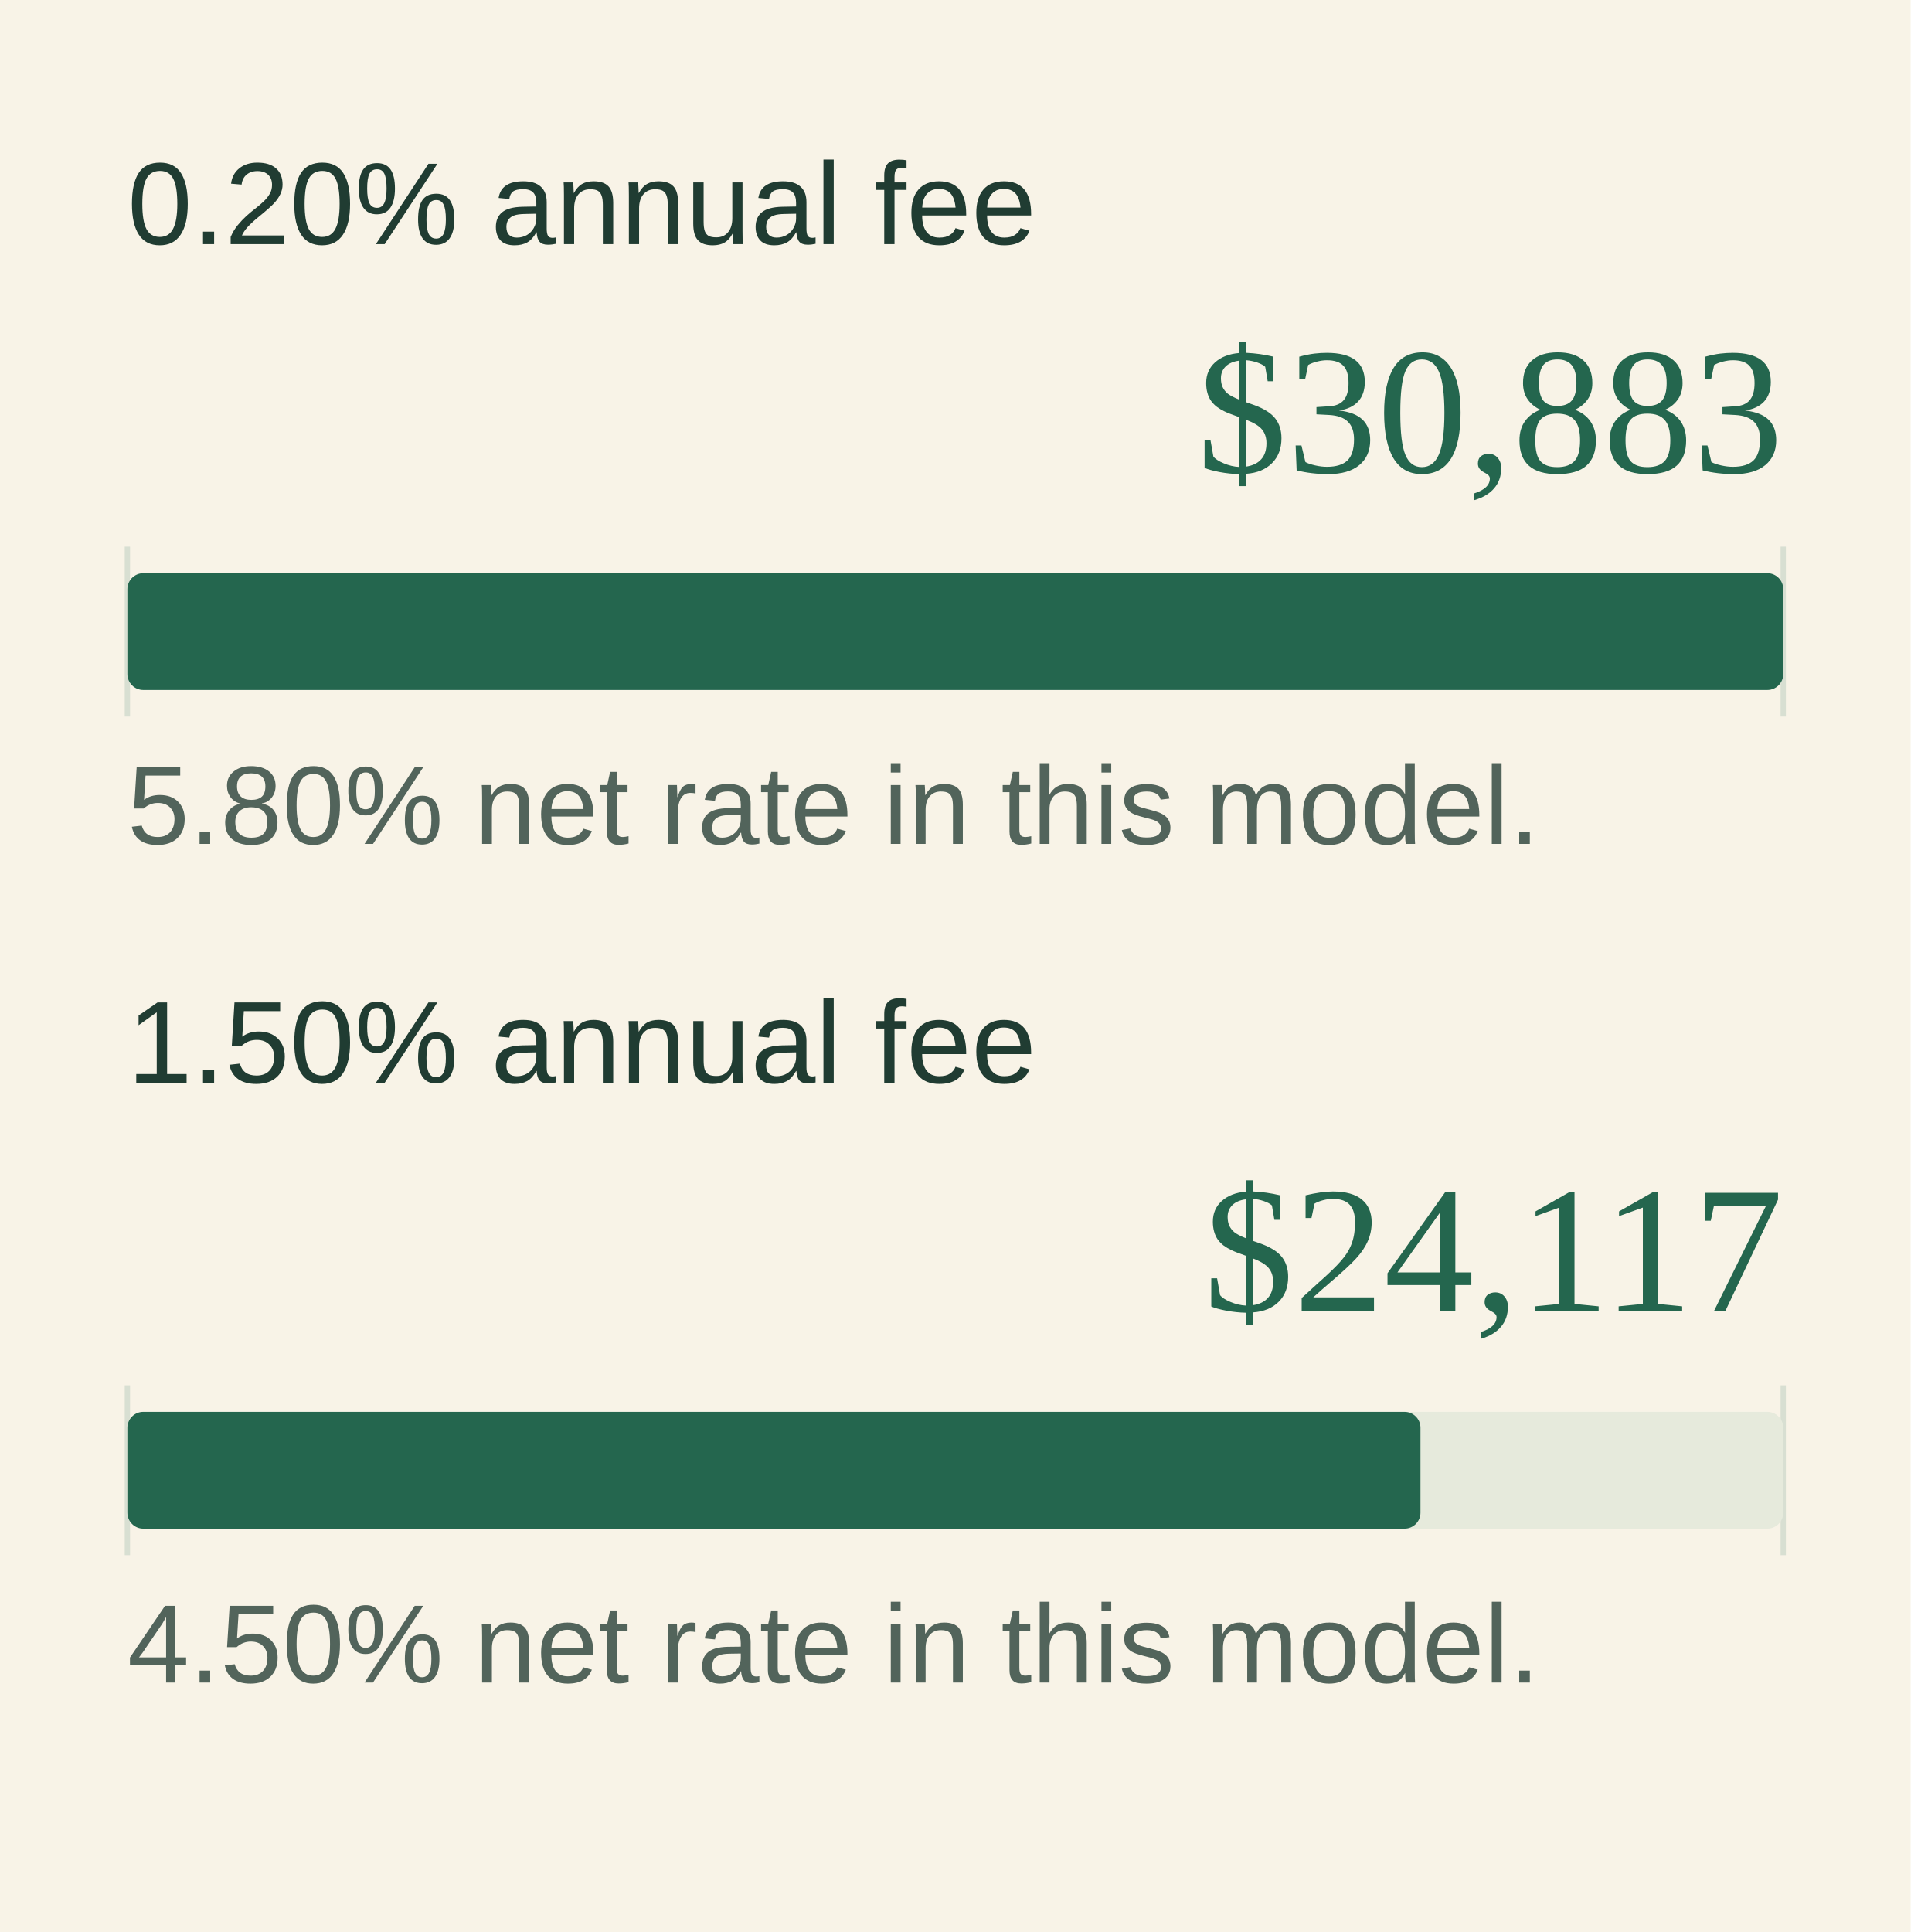
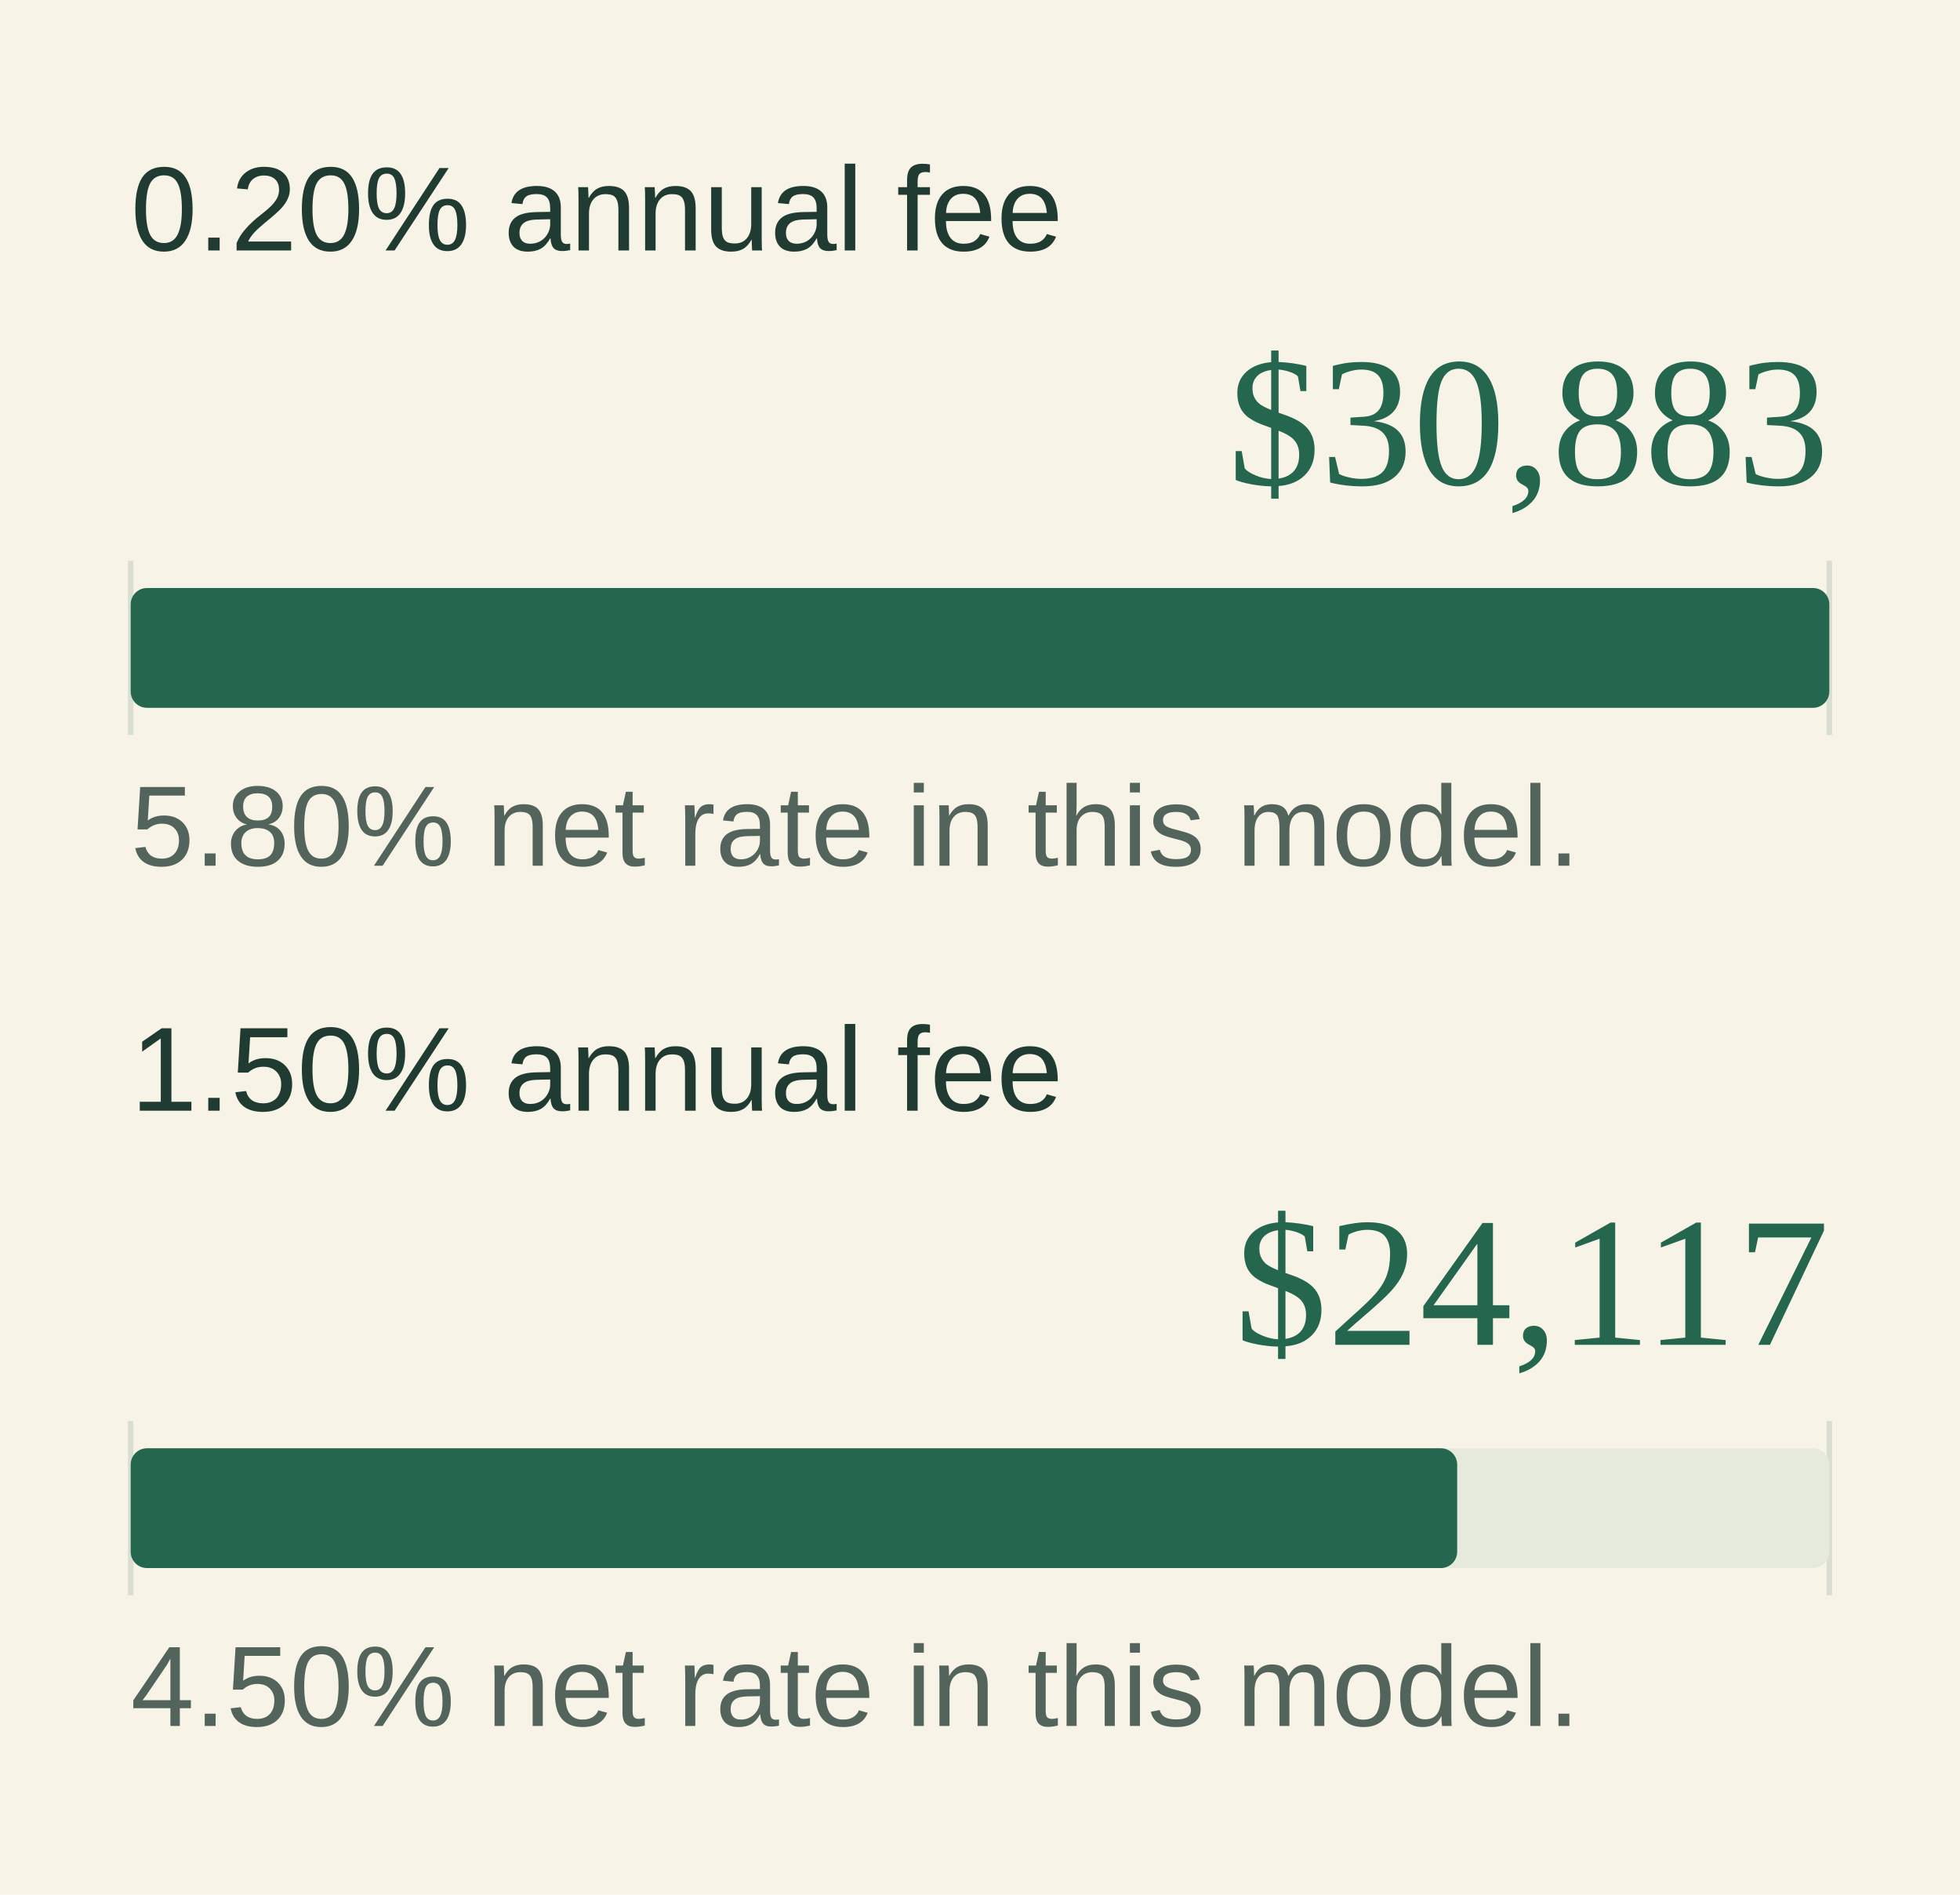
- <svg xmlns="http://www.w3.org/2000/svg" width="360" height="364" viewBox="0 0 360 364" data-layout="bars" role="img" aria-labelledby="title description">
-   <rect width="360" height="364" fill="#f8f3e7" />
+ <svg xmlns="http://www.w3.org/2000/svg" width="360" height="348" viewBox="0 0 360 348" data-layout="bars" role="img" aria-labelledby="title description">
+   <rect width="360" height="348" fill="#f8f3e7" />
  <g font-family="Arial, Helvetica, sans-serif">
    <g data-value="30883" data-row="0">
      <text x="24" y="46" font-size="22" font-weight="500" fill="#203c32" text-anchor="start">
        <tspan x="24" dy="0">0.20% annual fee</tspan>
      </text>
      <text x="336" y="89" font-size="34" font-weight="400" fill="#24664e" text-anchor="end" font-family="Georgia, Times New Roman, serif">
        <tspan x="336" dy="0">$30,883</tspan>
      </text>
      <path d="M24 103v32 M336 103v32" stroke="#d8dfd2" />
      <rect x="24" y="108" width="312" height="22" rx="3" fill="#e6eadc" />
      <rect data-bar="true" x="24" y="108" width="312.000" height="22" rx="3" fill="#24664e" />
      <text x="24" y="159" font-size="21" font-weight="400" fill="#52645b" text-anchor="start">
        <tspan x="24" dy="0">5.80% net rate in this model.</tspan>
      </text>
    </g>
    <g data-value="24117" data-row="1">
      <text x="24" y="204" font-size="22" font-weight="500" fill="#203c32" text-anchor="start">
        <tspan x="24" dy="0">1.50% annual fee</tspan>
      </text>
      <text x="336" y="247" font-size="34" font-weight="400" fill="#24664e" text-anchor="end" font-family="Georgia, Times New Roman, serif">
        <tspan x="336" dy="0">$24,117</tspan>
      </text>
      <path d="M24 261v32 M336 261v32" stroke="#d8dfd2" />
      <rect x="24" y="266" width="312" height="22" rx="3" fill="#e6eadc" />
      <rect data-bar="true" x="24" y="266" width="243.646" height="22" rx="3" fill="#24664e" />
      <text x="24" y="317" font-size="21" font-weight="400" fill="#52645b" text-anchor="start">
        <tspan x="24" dy="0">4.50% net rate in this model.</tspan>
      </text>
    </g>
  </g>
</svg>
